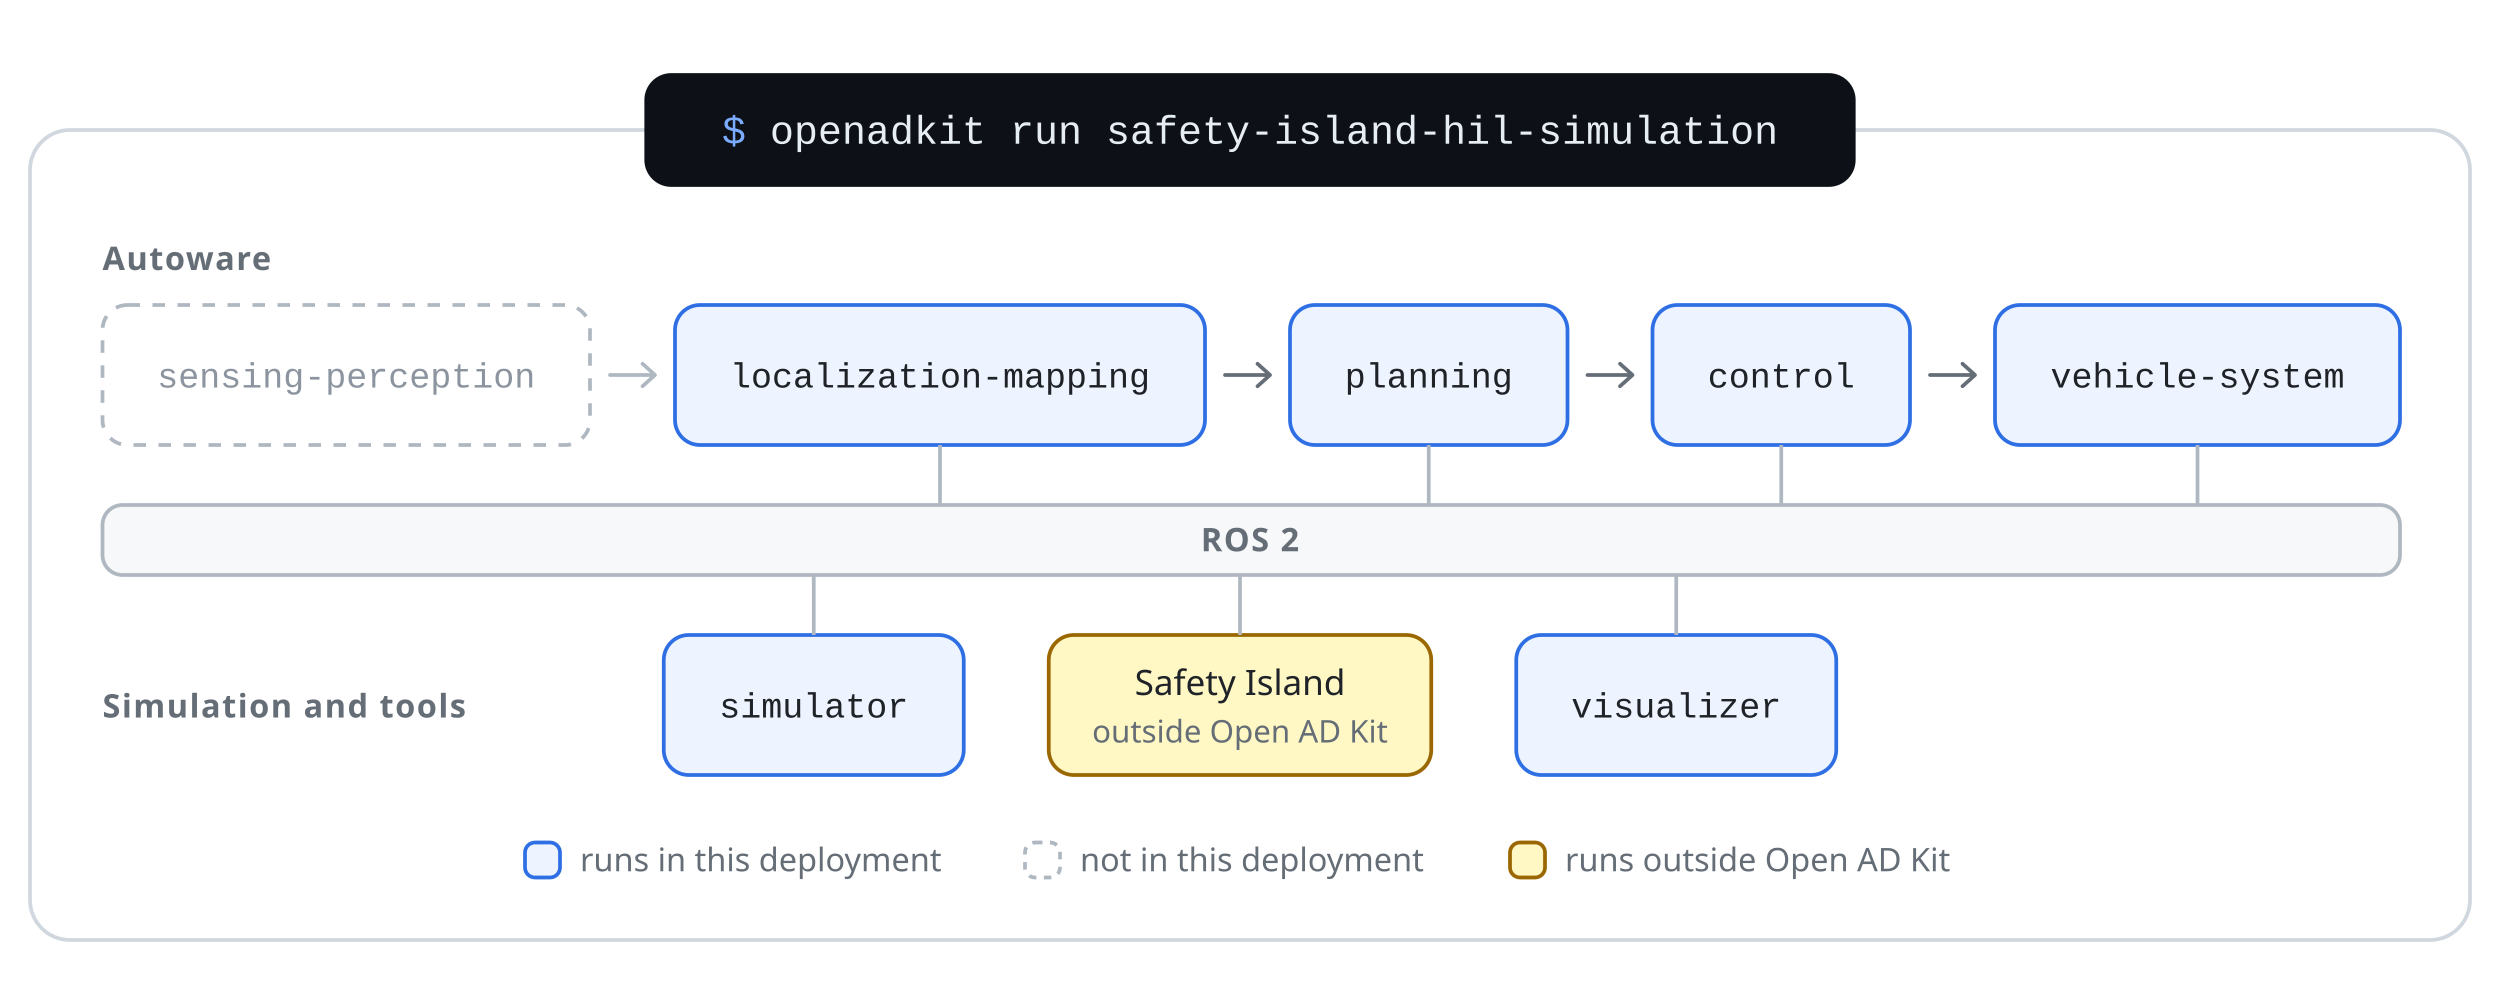
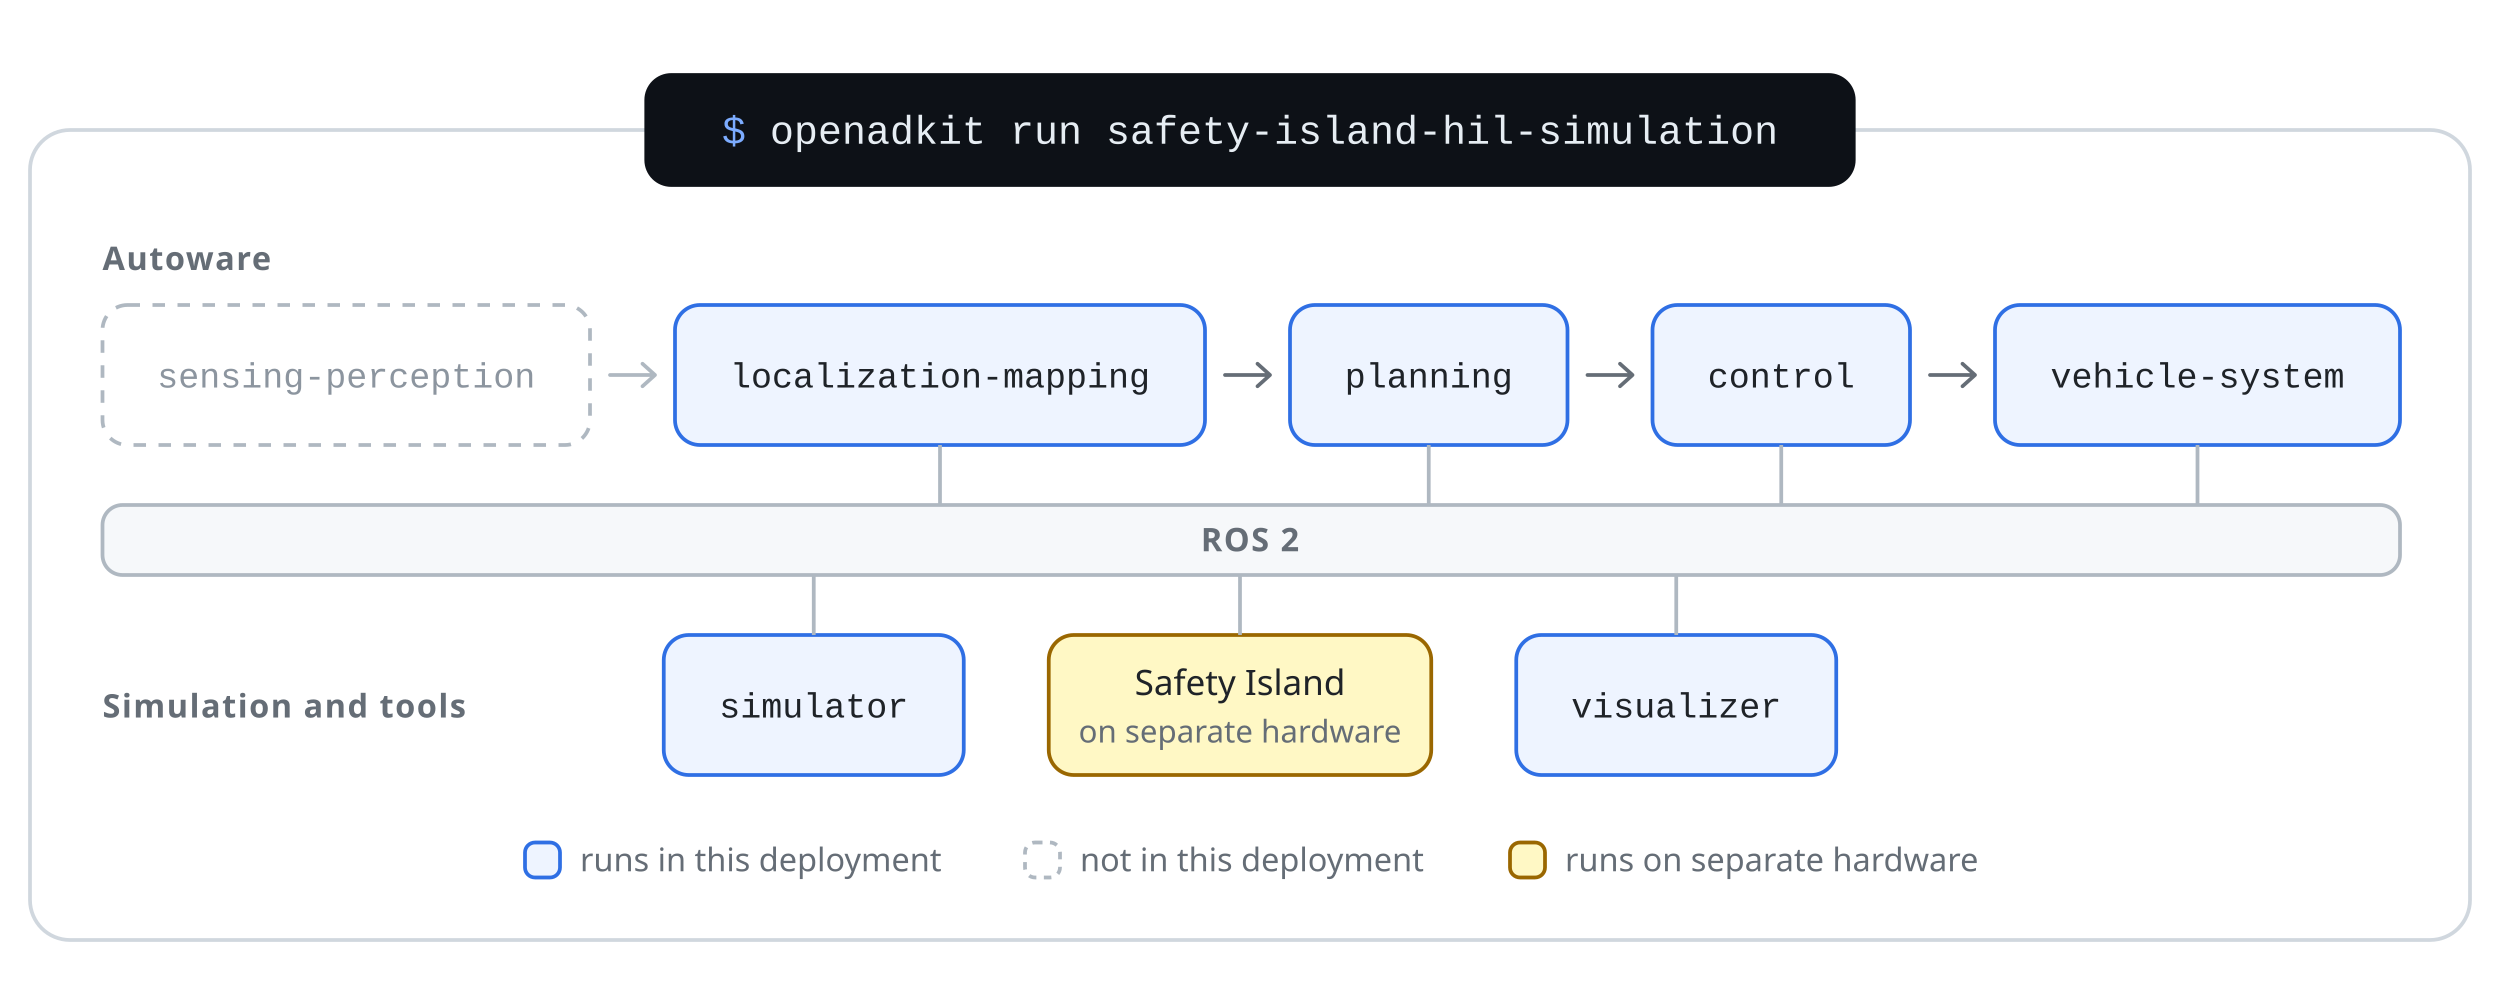
<svg xmlns="http://www.w3.org/2000/svg" viewBox="0 0 1000 400" width="1000" height="400" role="img" aria-labelledby="title desc">
  <rect x="12" y="52" width="976" height="324" rx="16" fill="none" stroke="#d0d7de" stroke-width="1.5" />
  <rect x="258.5" y="30" width="483" height="44" rx="10" fill="#0d1117" stroke="#0d1117" stroke-width="1.5" />
  <text x="500" y="57.5" text-anchor="middle" font-family="ui-monospace, SFMono-Regular, 'SF Mono', Menlo, Consolas, 'Liberation Mono', monospace" font-size="16" font-weight="400" fill="#e6edf3">
    <tspan fill="#7cacff">$</tspan> openadkit run safety-island-hil-simulation</text>
  <text x="41" y="108" text-anchor="start" font-family="-apple-system, BlinkMacSystemFont, 'Segoe UI', 'Noto Sans', Helvetica, Arial, sans-serif" font-size="13" font-weight="600" letter-spacing="0.6" fill="#656d76">Autoware</text>
  <rect x="41" y="122" width="195" height="56" rx="10" fill="none" stroke="#afb8c1" stroke-width="1.5" stroke-dasharray="5 5" />
  <text x="138.5" y="155" text-anchor="middle" font-family="ui-monospace, SFMono-Regular, 'SF Mono', Menlo, Consolas, 'Liberation Mono', monospace" font-size="14" font-weight="400" fill="#8c959f">sensing-perception</text>
  <rect x="270" y="122" width="212" height="56" rx="10" fill="#eef4ff" stroke="#2f6fe4" stroke-width="1.5" />
  <text x="376" y="155" text-anchor="middle" font-family="ui-monospace, SFMono-Regular, 'SF Mono', Menlo, Consolas, 'Liberation Mono', monospace" font-size="14" font-weight="500" fill="#1f2328">localization-mapping</text>
  <path d="M244 150H262M257 145.5L262 150L257 154.5" fill="none" stroke="#afb8c1" stroke-width="1.5" stroke-linecap="round" stroke-linejoin="round" />
  <rect x="516" y="122" width="111" height="56" rx="10" fill="#eef4ff" stroke="#2f6fe4" stroke-width="1.5" />
  <text x="571.5" y="155" text-anchor="middle" font-family="ui-monospace, SFMono-Regular, 'SF Mono', Menlo, Consolas, 'Liberation Mono', monospace" font-size="14" font-weight="500" fill="#1f2328">planning</text>
  <path d="M490 150H508M503 145.5L508 150L503 154.5" fill="none" stroke="#656d76" stroke-width="1.5" stroke-linecap="round" stroke-linejoin="round" />
  <rect x="661" y="122" width="103" height="56" rx="10" fill="#eef4ff" stroke="#2f6fe4" stroke-width="1.5" />
  <text x="712.5" y="155" text-anchor="middle" font-family="ui-monospace, SFMono-Regular, 'SF Mono', Menlo, Consolas, 'Liberation Mono', monospace" font-size="14" font-weight="500" fill="#1f2328">control</text>
  <path d="M635 150H653M648 145.5L653 150L648 154.5" fill="none" stroke="#656d76" stroke-width="1.5" stroke-linecap="round" stroke-linejoin="round" />
  <rect x="798" y="122" width="162" height="56" rx="10" fill="#eef4ff" stroke="#2f6fe4" stroke-width="1.5" />
  <text x="879" y="155" text-anchor="middle" font-family="ui-monospace, SFMono-Regular, 'SF Mono', Menlo, Consolas, 'Liberation Mono', monospace" font-size="14" font-weight="500" fill="#1f2328">vehicle-system</text>
  <path d="M772 150H790M785 145.5L790 150L785 154.5" fill="none" stroke="#656d76" stroke-width="1.5" stroke-linecap="round" stroke-linejoin="round" />
  <rect x="41" y="202" width="919" height="28" rx="8" fill="#f6f8fa" stroke="#afb8c1" stroke-width="1.5" />
  <text x="500" y="220.5" text-anchor="middle" font-family="-apple-system, BlinkMacSystemFont, 'Segoe UI', 'Noto Sans', Helvetica, Arial, sans-serif" font-size="13" font-weight="600" letter-spacing="0.6" fill="#656d76">ROS 2</text>
  <text x="41" y="287" text-anchor="start" font-family="-apple-system, BlinkMacSystemFont, 'Segoe UI', 'Noto Sans', Helvetica, Arial, sans-serif" font-size="13" font-weight="600" letter-spacing="0.6" fill="#656d76">Simulation and tools</text>
  <rect x="265.5" y="254" width="120" height="56" rx="10" fill="#eef4ff" stroke="#2f6fe4" stroke-width="1.5" />
  <text x="325.5" y="287" text-anchor="middle" font-family="ui-monospace, SFMono-Regular, 'SF Mono', Menlo, Consolas, 'Liberation Mono', monospace" font-size="14" font-weight="500" fill="#1f2328">simulator</text>
  <rect x="419.5" y="254" width="153" height="56" rx="10" fill="#fff8c5" stroke="#9a6700" stroke-width="1.5" />
  <text x="496" y="278" text-anchor="middle" font-family="-apple-system, BlinkMacSystemFont, 'Segoe UI', 'Noto Sans', Helvetica, Arial, sans-serif" font-size="14" font-weight="500" fill="#1f2328">Safety Island</text>
-   <text x="496" y="297" text-anchor="middle" font-family="-apple-system, BlinkMacSystemFont, 'Segoe UI', 'Noto Sans', Helvetica, Arial, sans-serif" font-size="12.5" font-weight="400" fill="#656d76">outside Open AD Kit</text>
+   <text x="496" y="297" text-anchor="middle" font-family="-apple-system, BlinkMacSystemFont, 'Segoe UI', 'Noto Sans', Helvetica, Arial, sans-serif" font-size="12.5" font-weight="400" fill="#656d76">on separate hardware</text>
  <rect x="606.5" y="254" width="128" height="56" rx="10" fill="#eef4ff" stroke="#2f6fe4" stroke-width="1.5" />
  <text x="670.5" y="287" text-anchor="middle" font-family="ui-monospace, SFMono-Regular, 'SF Mono', Menlo, Consolas, 'Liberation Mono', monospace" font-size="14" font-weight="500" fill="#1f2328">visualizer</text>
  <line x1="376" y1="178" x2="376" y2="202" stroke="#afb8c1" stroke-width="1.5" />
  <line x1="571.5" y1="178" x2="571.5" y2="202" stroke="#afb8c1" stroke-width="1.5" />
  <line x1="712.5" y1="178" x2="712.5" y2="202" stroke="#afb8c1" stroke-width="1.5" />
  <line x1="879" y1="178" x2="879" y2="202" stroke="#afb8c1" stroke-width="1.5" />
  <line x1="325.5" y1="230" x2="325.5" y2="254" stroke="#afb8c1" stroke-width="1.5" />
  <line x1="496" y1="230" x2="496" y2="254" stroke="#afb8c1" stroke-width="1.5" />
  <line x1="670.5" y1="230" x2="670.5" y2="254" stroke="#afb8c1" stroke-width="1.5" />
  <rect x="210" y="337" width="14" height="14" rx="4" fill="#eef4ff" stroke="#2f6fe4" stroke-width="1.5" />
  <text x="232" y="348.5" text-anchor="start" font-family="-apple-system, BlinkMacSystemFont, 'Segoe UI', 'Noto Sans', Helvetica, Arial, sans-serif" font-size="13" font-weight="400" fill="#656d76">runs in this deployment</text>
  <rect x="410" y="337" width="14" height="14" rx="4" fill="none" stroke="#afb8c1" stroke-width="1.5" stroke-dasharray="3 3" />
  <text x="432" y="348.5" text-anchor="start" font-family="-apple-system, BlinkMacSystemFont, 'Segoe UI', 'Noto Sans', Helvetica, Arial, sans-serif" font-size="13" font-weight="400" fill="#656d76">not in this deployment</text>
  <rect x="604" y="337" width="14" height="14" rx="4" fill="#fff8c5" stroke="#9a6700" stroke-width="1.5" />
-   <text x="626" y="348.5" text-anchor="start" font-family="-apple-system, BlinkMacSystemFont, 'Segoe UI', 'Noto Sans', Helvetica, Arial, sans-serif" font-size="13" font-weight="400" fill="#656d76">runs outside Open AD Kit</text>
+   <text x="626" y="348.5" text-anchor="start" font-family="-apple-system, BlinkMacSystemFont, 'Segoe UI', 'Noto Sans', Helvetica, Arial, sans-serif" font-size="13" font-weight="400" fill="#656d76">runs on separate hardware</text>
</svg>
